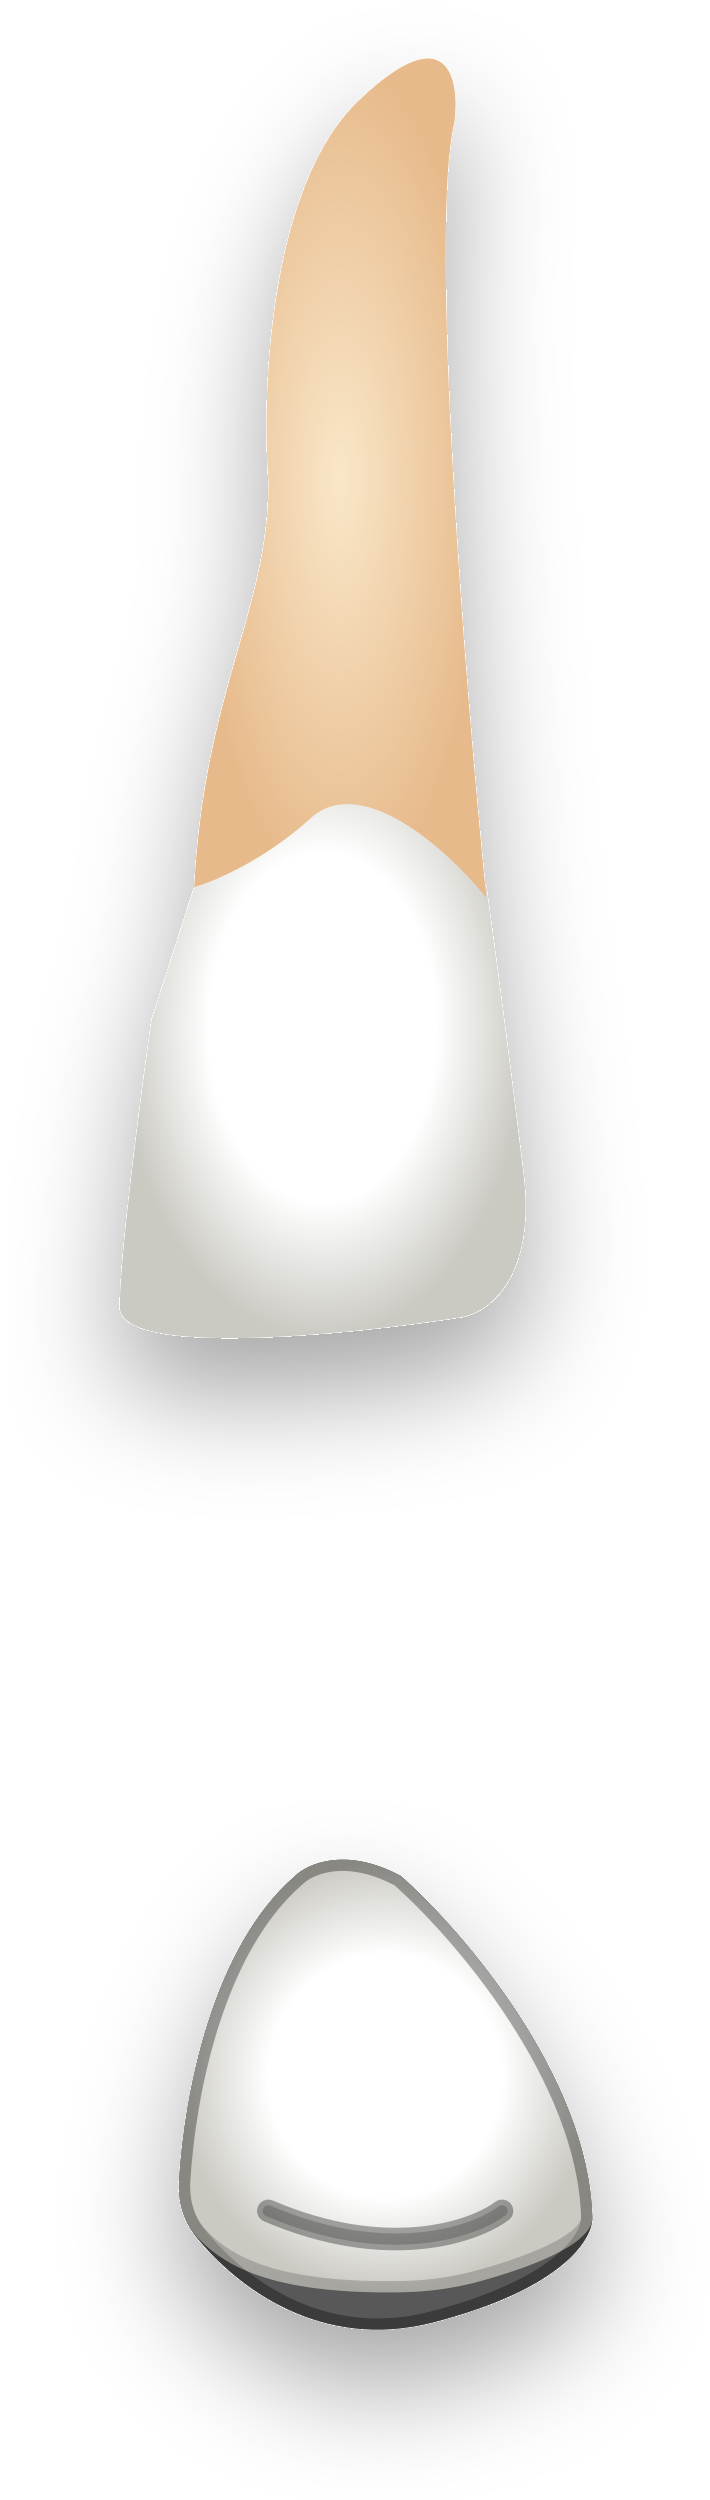
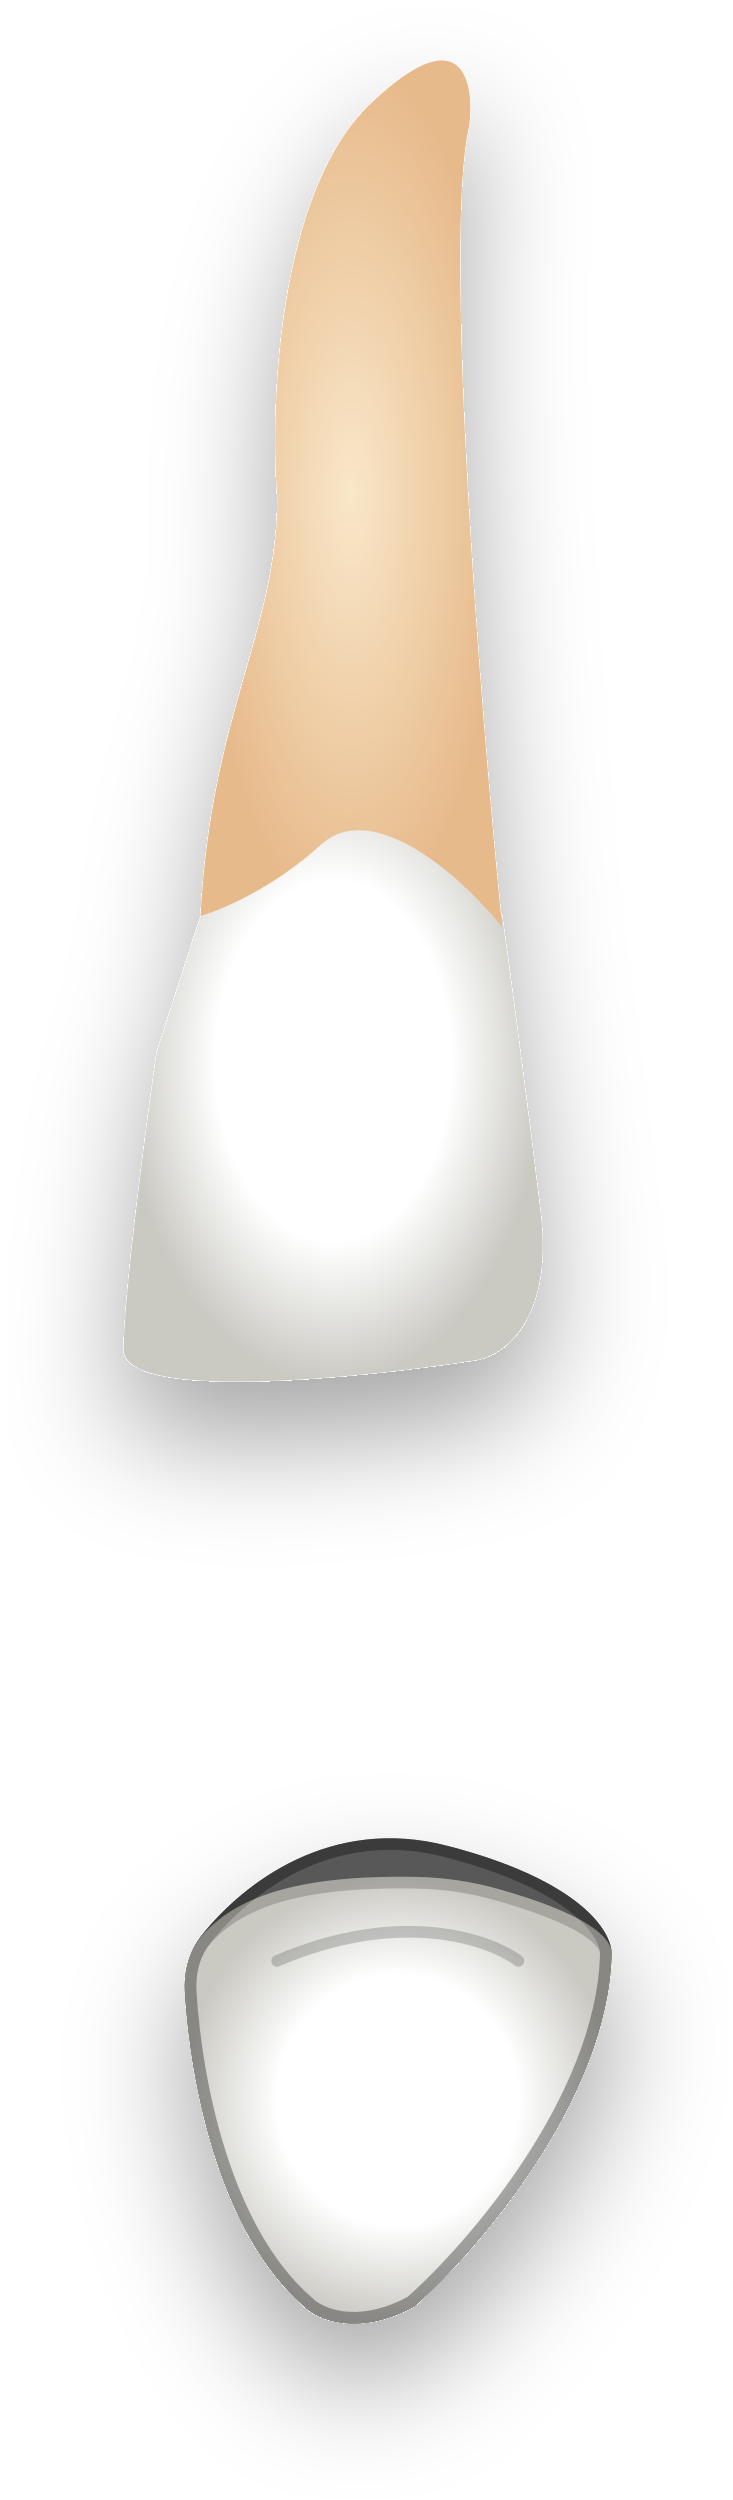
- <svg xmlns="http://www.w3.org/2000/svg" width="63" height="222" viewBox="0 0 63 222" fill="none">
+ <svg xmlns="http://www.w3.org/2000/svg" width="63" height="215" viewBox="0 0 63 215" fill="none">
  <g filter="url(#filter0_d_513_1879)">
    <path d="M10.637 116.045C10.637 111.515 12.524 97.168 13.467 90.561L17.713 77.346L21.487 72.627L34.696 63.66L43.187 78.762C43.816 83.324 45.357 94.808 46.489 104.247C47.621 113.686 43.187 116.675 40.828 116.989C30.765 118.562 10.637 120.576 10.637 116.045Z" fill="url(#paint0_radial_513_1879)" />
    <path d="M40.357 10.805C38.093 20.244 41.3 60.988 43.188 79.708C38.942 74.517 31.771 68.854 27.62 72.629C23.469 76.405 18.971 78.292 17.242 78.764C18.185 61.303 23.846 54.224 23.846 42.897C23.217 34.717 23.941 16.468 31.866 8.917C39.791 1.366 40.829 7.03 40.357 10.805Z" fill="url(#paint1_diamond_513_1879)" />
-     <path d="M52.598 196.799C52.221 184.34 41.121 171.472 35.619 166.595C30.714 163.952 27.287 165.494 26.186 166.595C18.84 172.944 16.37 185.921 15.899 193.62C15.79 195.393 16.247 197.163 17.356 198.552C21.003 203.115 28.482 208.812 38.449 206.238C50.145 203.217 52.755 198.687 52.598 196.799Z" fill="#585858" />
-     <path d="M44.58 196.327C42.065 198.215 34.393 200.858 23.828 196.327M44.28 195.927C44.501 195.762 44.814 195.806 44.98 196.027C45.146 196.248 45.101 196.561 44.88 196.727C42.206 198.734 34.341 201.38 23.631 196.787C23.377 196.678 23.26 196.384 23.369 196.13C23.477 195.876 23.771 195.759 24.025 195.868C34.445 200.336 41.924 197.696 44.28 195.927ZM52.1 196.841C52.099 196.832 52.098 196.823 52.098 196.814C51.913 190.717 49.099 184.477 45.611 179.127C42.147 173.812 38.052 169.427 35.331 167.008C30.629 164.497 27.466 166.022 26.54 166.948C26.531 166.957 26.522 166.965 26.513 166.973C22.94 170.061 20.523 174.793 18.941 179.753C17.361 184.705 16.631 189.832 16.398 193.65C16.296 195.321 16.727 196.963 17.747 198.239C21.334 202.728 28.629 208.257 38.324 205.754C44.128 204.255 47.629 202.393 49.648 200.71C51.685 199.012 52.159 197.551 52.1 196.841Z" stroke="black" stroke-opacity="0.18" stroke-linecap="round" stroke-linejoin="round" />
-     <path d="M52.598 196.799C52.221 184.34 41.122 171.472 35.62 166.595C30.715 163.952 27.287 165.494 26.187 166.595C18.84 172.944 16.37 185.921 15.899 193.62C15.791 195.393 16.208 197.201 17.393 198.525C20.154 201.607 25.014 203.75 35.789 203.549C38.183 203.505 40.573 203.156 42.877 202.503C50.121 200.452 52.736 198.446 52.598 196.799Z" fill="url(#paint2_radial_513_1879)" />
-     <path d="M44.581 196.327C42.065 198.215 34.393 200.858 23.829 196.327M44.281 195.927C44.501 195.761 44.815 195.806 44.98 196.027C45.146 196.248 45.102 196.561 44.881 196.727C42.206 198.734 34.341 201.38 23.631 196.787C23.378 196.678 23.26 196.384 23.369 196.13C23.478 195.876 23.772 195.759 24.026 195.868C34.445 200.336 41.924 197.696 44.281 195.927ZM52.1 196.841C52.099 196.832 52.099 196.823 52.099 196.814C51.914 190.717 49.1 184.477 45.612 179.127C42.147 173.812 38.052 169.427 35.331 167.008C30.629 164.497 27.466 166.022 26.54 166.948C26.532 166.957 26.523 166.965 26.514 166.973C22.94 170.061 20.523 174.793 18.941 179.753C17.362 184.705 16.632 189.832 16.398 193.65C16.295 195.335 16.695 196.996 17.766 198.191C20.381 201.111 25.058 203.249 35.78 203.049C38.132 203.005 40.479 202.663 42.741 202.022C46.346 201.001 48.758 200.002 50.241 199.075C51.759 198.126 52.143 197.359 52.1 196.841Z" stroke="black" stroke-opacity="0.18" stroke-linecap="round" stroke-linejoin="round" />
-     <path d="M44.581 196.33C42.066 198.218 34.394 200.861 23.829 196.33" stroke="black" stroke-opacity="0.18" stroke-linecap="round" stroke-linejoin="round" />
-     <path d="M44.58 196.327C42.065 198.215 34.393 200.858 23.828 196.327M44.28 195.927C44.501 195.762 44.814 195.806 44.98 196.027C45.146 196.248 45.101 196.561 44.88 196.727C42.206 198.734 34.341 201.38 23.631 196.787C23.377 196.678 23.26 196.384 23.369 196.13C23.477 195.876 23.771 195.759 24.025 195.868C34.445 200.336 41.924 197.696 44.28 195.927ZM52.1 196.841C52.099 196.832 52.098 196.823 52.098 196.814C51.913 190.717 49.099 184.477 45.611 179.127C42.147 173.812 38.052 169.427 35.331 167.008C30.629 164.497 27.466 166.022 26.54 166.948C26.531 166.957 26.522 166.965 26.513 166.973C22.94 170.061 20.523 174.793 18.941 179.753C17.361 184.705 16.631 189.832 16.398 193.65C16.296 195.321 16.727 196.963 17.747 198.239C21.334 202.728 28.629 208.257 38.324 205.754C44.128 204.255 47.629 202.393 49.648 200.71C51.685 199.012 52.159 197.551 52.1 196.841Z" stroke="black" stroke-opacity="0.18" stroke-linecap="round" stroke-linejoin="round" />
+     <path d="M52.598 168.166C52.221 180.625 41.121 193.494 35.619 198.37C30.714 201.013 27.287 199.472 26.186 198.37C18.84 192.022 16.37 179.044 15.899 171.345C15.79 169.572 16.247 167.802 17.356 166.414C21.003 161.85 28.482 156.154 38.449 158.727C50.145 161.748 52.755 166.278 52.598 168.166Z" fill="#585858" />
+     <path d="M52.1 168.125C52.099 168.134 52.098 168.142 52.098 168.151C51.913 174.248 49.099 180.488 45.611 185.839C42.147 191.154 38.052 195.538 35.331 197.957C30.629 200.468 27.466 198.943 26.54 198.017C26.531 198.008 26.522 198 26.513 197.992C22.94 194.904 20.523 190.173 18.941 185.212C17.361 180.26 16.631 175.133 16.398 171.315C16.296 169.644 16.727 168.002 17.747 166.726C21.334 162.238 28.629 156.708 38.324 159.212C44.128 160.71 47.629 162.572 49.648 164.256C51.685 165.954 52.159 167.414 52.1 168.125Z" stroke="black" stroke-opacity="0.18" stroke-linecap="round" stroke-linejoin="round" />
+     <path d="M52.598 168.166C52.221 180.625 41.122 193.494 35.62 198.37C30.715 201.013 27.287 199.472 26.187 198.37C18.84 192.022 16.37 179.044 15.899 171.345C15.791 169.572 16.208 167.764 17.393 166.44C20.154 163.359 25.014 161.215 35.789 161.416C38.183 161.461 40.573 161.81 42.877 162.462C50.121 164.514 52.736 166.52 52.598 168.166Z" fill="url(#paint2_radial_513_1879)" />
+     <path d="M52.1 168.125C52.099 168.134 52.099 168.142 52.099 168.151C51.914 174.248 49.1 180.488 45.612 185.839C42.147 191.154 38.052 195.538 35.331 197.957C30.629 200.468 27.466 198.943 26.54 198.017C26.532 198.008 26.523 198 26.514 197.992C22.94 194.904 20.523 190.173 18.941 185.212C17.362 180.26 16.632 175.133 16.398 171.315C16.295 169.631 16.695 167.969 17.766 166.774C20.381 163.854 25.058 161.716 35.78 161.916C38.132 161.96 40.479 162.303 42.741 162.943C46.346 163.964 48.758 164.963 50.241 165.89C51.759 166.839 52.143 167.606 52.1 168.125Z" stroke="black" stroke-opacity="0.18" stroke-linecap="round" stroke-linejoin="round" />
+     <path d="M44.581 168.635C42.066 166.747 34.394 164.105 23.829 168.635" stroke="black" stroke-opacity="0.18" stroke-linecap="round" stroke-linejoin="round" />
+     <path d="M52.1 168.125C52.099 168.134 52.098 168.142 52.098 168.151C51.913 174.248 49.099 180.488 45.611 185.839C42.147 191.154 38.052 195.538 35.331 197.957C30.629 200.468 27.466 198.943 26.54 198.017C26.531 198.008 26.522 198 26.513 197.992C22.94 194.904 20.523 190.173 18.941 185.212C17.361 180.26 16.631 175.133 16.398 171.315C16.296 169.644 16.727 168.002 17.747 166.726C21.334 162.238 28.629 156.708 38.324 159.212C44.128 160.71 47.629 162.572 49.648 164.256C51.685 165.954 52.159 167.414 52.1 168.125Z" stroke="black" stroke-opacity="0.18" stroke-linecap="round" stroke-linejoin="round" />
  </g>
  <defs>
-     <filter id="filter0_d_513_1879" x="0.637" y="0.195" width="61.968" height="221.684" filterUnits="userSpaceOnUse" color-interpolation-filters="sRGB">
+     <filter id="filter0_d_513_1879" x="0.637" y="0.195" width="61.968" height="214.634" filterUnits="userSpaceOnUse" color-interpolation-filters="sRGB">
      <feFlood flood-opacity="0" result="BackgroundImageFix" />
      <feColorMatrix in="SourceAlpha" type="matrix" values="0 0 0 0 0 0 0 0 0 0 0 0 0 0 0 0 0 0 127 0" result="hardAlpha" />
      <feOffset dy="5" />
      <feGaussianBlur stdDeviation="5" />
      <feComposite in2="hardAlpha" operator="out" />
      <feColorMatrix type="matrix" values="0 0 0 0 0 0 0 0 0 0 0 0 0 0 0 0 0 0 0.35 0" />
      <feBlend mode="normal" in2="BackgroundImageFix" result="effect1_dropShadow_513_1879" />
      <feBlend mode="normal" in="SourceGraphic" in2="effect1_dropShadow_513_1879" result="shape" />
    </filter>
    <radialGradient id="paint0_radial_513_1879" cx="0" cy="0" r="1" gradientUnits="userSpaceOnUse" gradientTransform="translate(28.6539 91.2417) rotate(90) scale(27.5815 18.017)">
      <stop offset="0.562" stop-color="white" />
      <stop offset="1" stop-color="#CAC9C2" />
    </radialGradient>
    <radialGradient id="paint1_diamond_513_1879" cx="0" cy="0" r="1" gradientUnits="userSpaceOnUse" gradientTransform="translate(30.2146 42.4518) rotate(90) scale(37.2565 12.9729)">
      <stop stop-color="#F9E7C9" />
      <stop offset="1" stop-color="#E7BA8B" />
    </radialGradient>
-     <radialGradient id="paint2_radial_513_1879" cx="0" cy="0" r="1" gradientUnits="userSpaceOnUse" gradientTransform="translate(34.2071 184.349) rotate(90) scale(19.2133 18.3964)">
+     <radialGradient id="paint2_radial_513_1879" cx="0" cy="0" r="1" gradientUnits="userSpaceOnUse" gradientTransform="translate(34.2071 180.616) rotate(-90) scale(19.2133 18.3964)">
      <stop offset="0.562" stop-color="white" />
      <stop offset="1" stop-color="#CAC9C2" />
    </radialGradient>
  </defs>
</svg>
